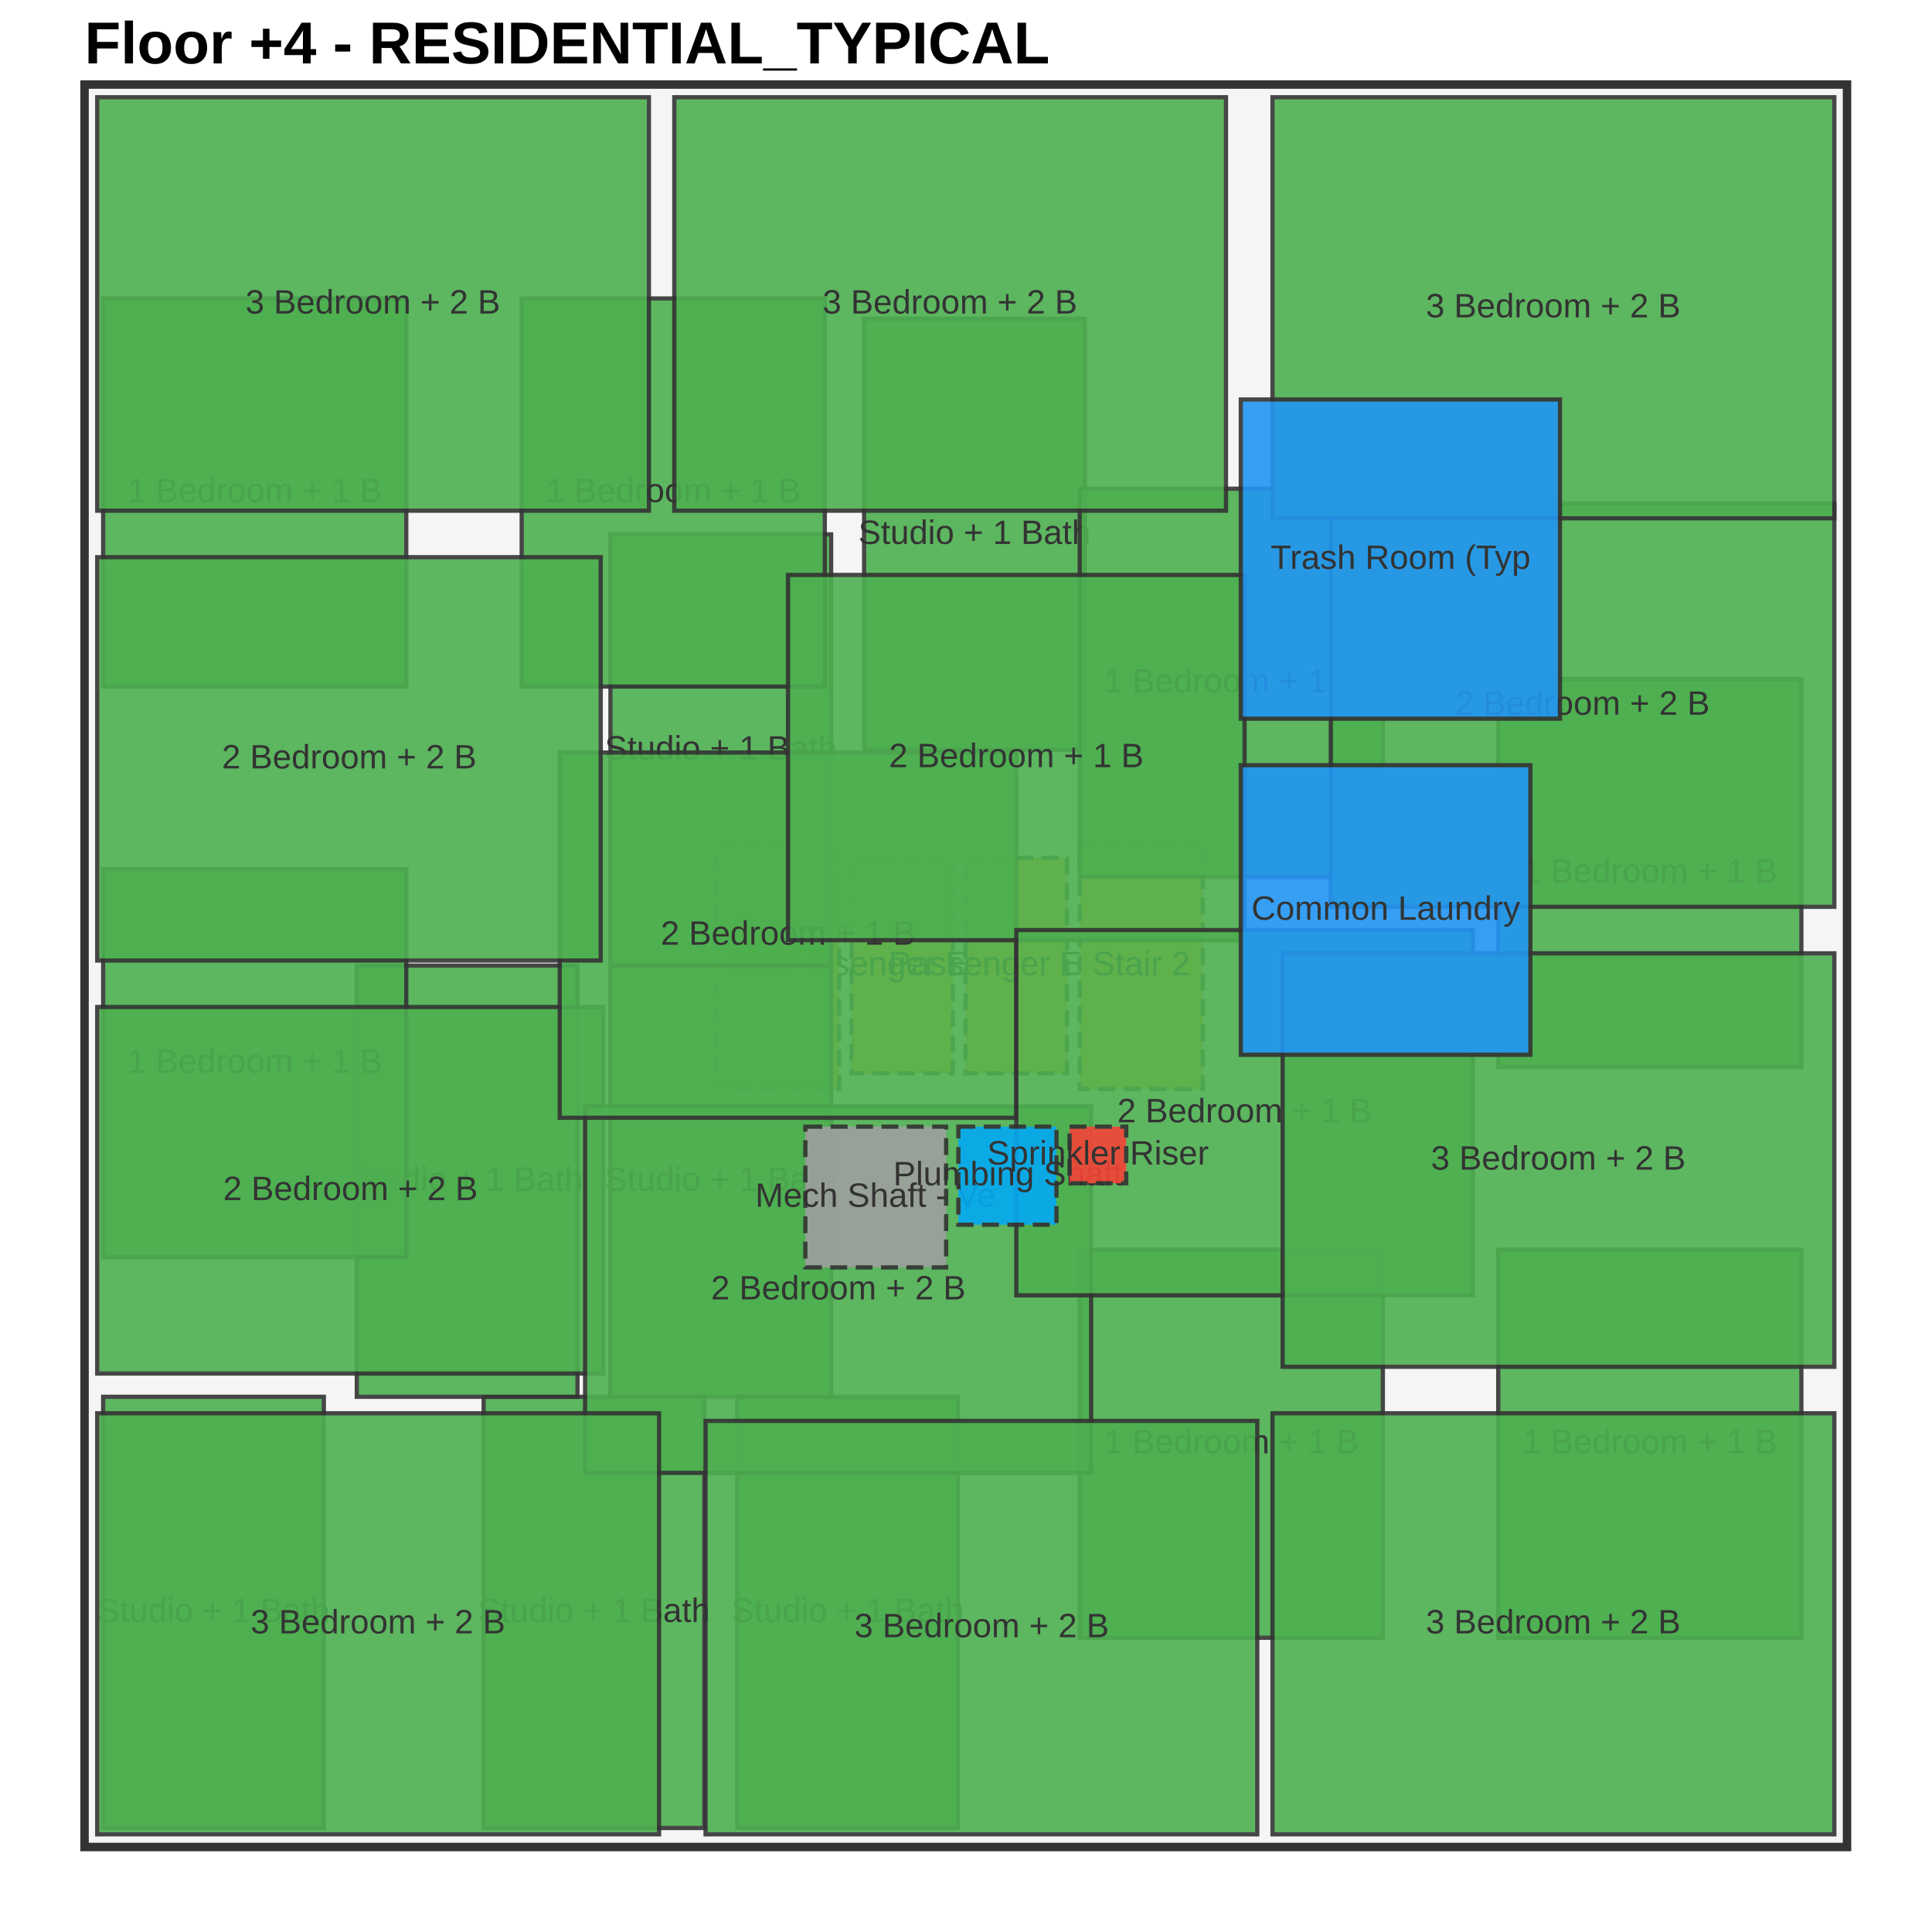
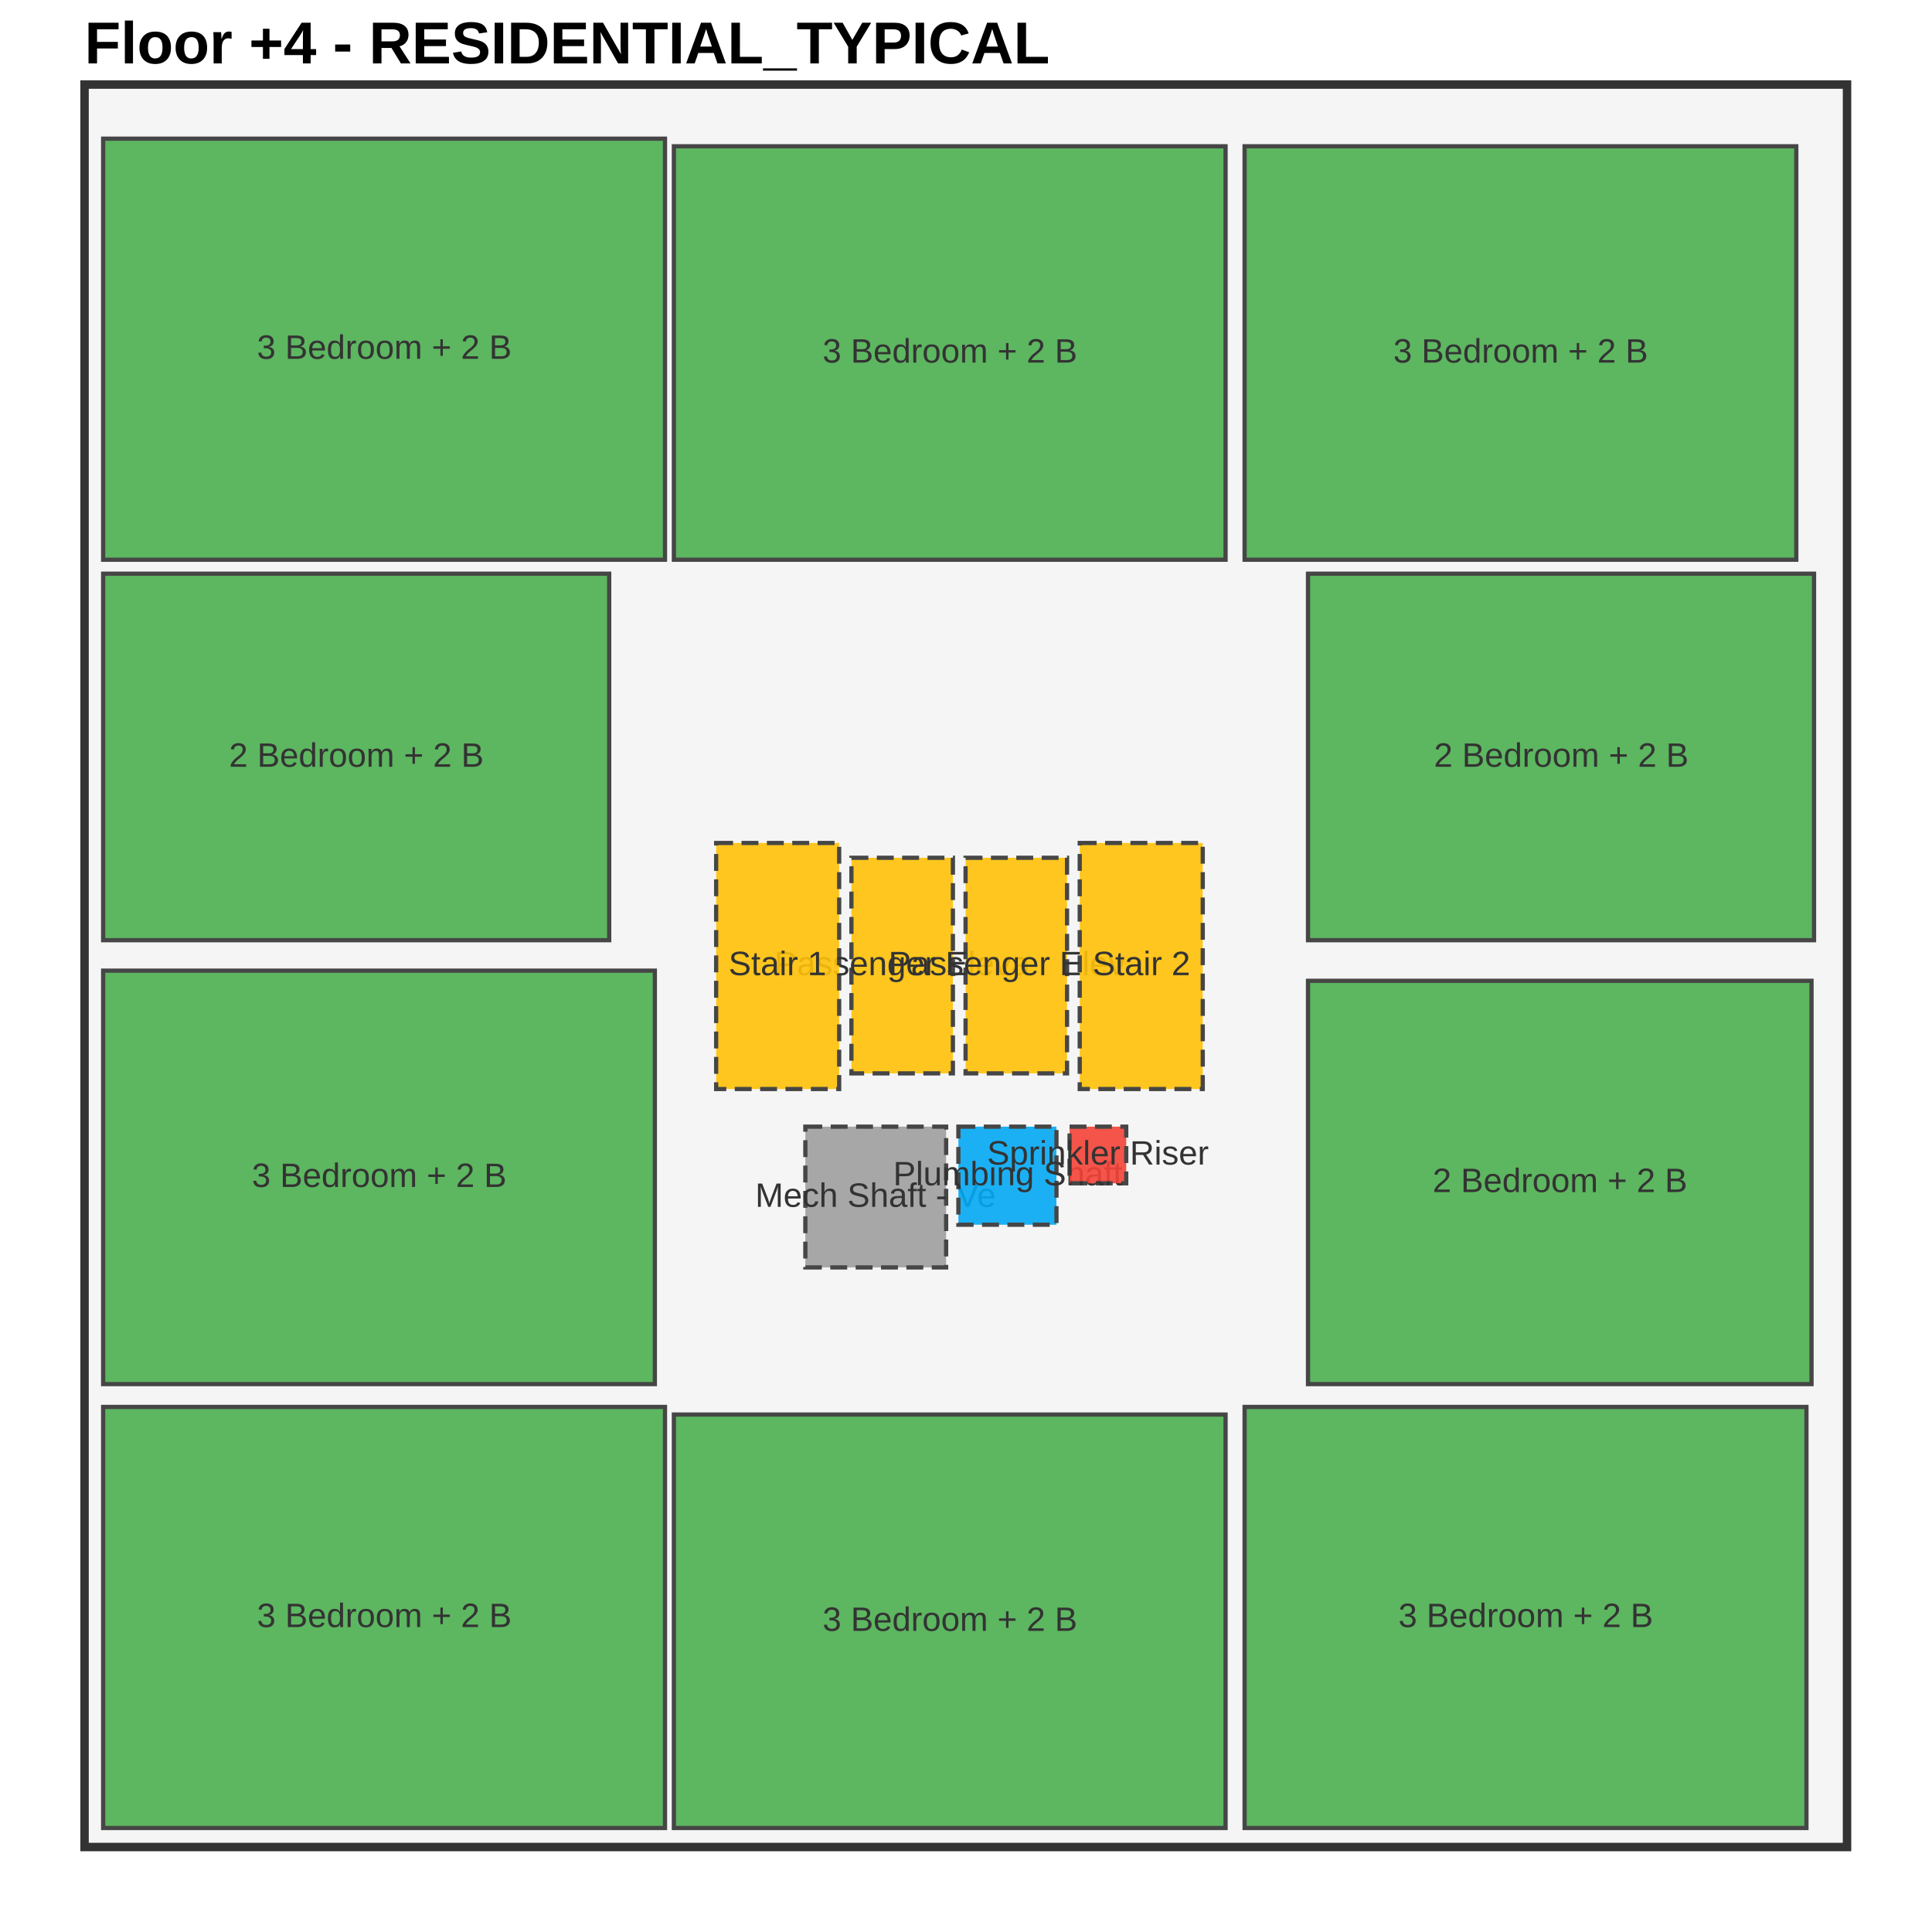
<svg xmlns="http://www.w3.org/2000/svg" viewBox="0 0 457 457">
  <style>
  .floor-boundary { fill: #f5f5f5; stroke: #333; stroke-width: 2; }
  .space { stroke: #333; stroke-width: 1; opacity: 0.9; }
  .space-label { font-family: Arial, sans-serif; font-size: 8px; fill: #333; }
  .vertical { stroke-dasharray: 4,2; }
</style>
  <polygon class="floor-boundary" points="20.0,436.9 436.9,436.9 436.9,20.0 20.0,20.0" />
  <rect class="space vertical" x="201.4" y="202.9" width="24.0" height="51.0" fill="#FFC107" />
  <text class="space-label" x="213.4" y="228.4" text-anchor="middle" dominant-baseline="middle">Passenger Eleva</text>
  <rect class="space vertical" x="228.4" y="202.9" width="24.0" height="51.0" fill="#FFC107" />
  <text class="space-label" x="240.4" y="228.4" text-anchor="middle" dominant-baseline="middle">Passenger Eleva</text>
  <rect class="space vertical" x="169.4" y="199.4" width="29.1" height="58.2" fill="#FFC107" />
  <text class="space-label" x="183.9" y="228.4" text-anchor="middle" dominant-baseline="middle">Stair 1</text>
  <rect class="space vertical" x="255.4" y="199.4" width="29.1" height="58.2" fill="#FFC107" />
  <text class="space-label" x="270.0" y="228.4" text-anchor="middle" dominant-baseline="middle">Stair 2</text>
-   <rect class="space " x="114.4" y="330.4" width="52.2" height="102.0" fill="#4CAF50" />
-   <text class="space-label" x="140.5" y="381.4" text-anchor="middle" dominant-baseline="middle">Studio + 1 Bath</text>
-   <rect class="space " x="204.4" y="75.4" width="52.2" height="102.0" fill="#4CAF50" />
-   <text class="space-label" x="230.5" y="126.4" text-anchor="middle" dominant-baseline="middle">Studio + 1 Bath</text>
-   <rect class="space " x="24.4" y="330.4" width="52.2" height="102.0" fill="#4CAF50" />
-   <text class="space-label" x="50.5" y="381.4" text-anchor="middle" dominant-baseline="middle">Studio + 1 Bath</text>
-   <rect class="space " x="144.4" y="126.4" width="52.2" height="102.0" fill="#4CAF50" />
-   <text class="space-label" x="170.5" y="177.4" text-anchor="middle" dominant-baseline="middle">Studio + 1 Bath</text>
-   <rect class="space " x="144.4" y="228.4" width="52.2" height="102.0" fill="#4CAF50" />
-   <text class="space-label" x="170.5" y="279.4" text-anchor="middle" dominant-baseline="middle">Studio + 1 Bath</text>
-   <rect class="space " x="84.4" y="228.4" width="52.2" height="102.0" fill="#4CAF50" />
-   <text class="space-label" x="110.5" y="279.4" text-anchor="middle" dominant-baseline="middle">Studio + 1 Bath</text>
-   <rect class="space " x="174.4" y="330.4" width="52.2" height="102.0" fill="#4CAF50" />
-   <text class="space-label" x="200.5" y="381.4" text-anchor="middle" dominant-baseline="middle">Studio + 1 Bath</text>
-   <rect class="space " x="123.4" y="70.6" width="71.7" height="91.8" fill="#4CAF50" />
-   <text class="space-label" x="159.3" y="116.5" text-anchor="middle" dominant-baseline="middle">1 Bedroom + 1 B</text>
-   <rect class="space " x="255.4" y="115.6" width="71.7" height="91.8" fill="#4CAF50" />
-   <text class="space-label" x="291.3" y="161.5" text-anchor="middle" dominant-baseline="middle">1 Bedroom + 1 B</text>
-   <rect class="space " x="255.4" y="295.6" width="71.7" height="91.8" fill="#4CAF50" />
-   <text class="space-label" x="291.3" y="341.5" text-anchor="middle" dominant-baseline="middle">1 Bedroom + 1 B</text>
-   <rect class="space " x="354.4" y="295.6" width="71.7" height="91.8" fill="#4CAF50" />
-   <text class="space-label" x="390.3" y="341.5" text-anchor="middle" dominant-baseline="middle">1 Bedroom + 1 B</text>
-   <rect class="space " x="24.4" y="70.6" width="71.7" height="91.8" fill="#4CAF50" />
-   <text class="space-label" x="60.3" y="116.5" text-anchor="middle" dominant-baseline="middle">1 Bedroom + 1 B</text>
-   <rect class="space " x="24.4" y="205.6" width="71.7" height="91.8" fill="#4CAF50" />
-   <text class="space-label" x="60.3" y="251.5" text-anchor="middle" dominant-baseline="middle">1 Bedroom + 1 B</text>
-   <rect class="space " x="354.4" y="160.6" width="71.7" height="91.8" fill="#4CAF50" />
-   <text class="space-label" x="390.3" y="206.5" text-anchor="middle" dominant-baseline="middle">1 Bedroom + 1 B</text>
-   <rect class="space " x="23.0" y="238.2" width="119.7" height="86.7" fill="#4CAF50" />
-   <text class="space-label" x="82.9" y="281.6" text-anchor="middle" dominant-baseline="middle">2 Bedroom + 2 B</text>
-   <rect class="space " x="138.4" y="261.7" width="119.7" height="86.7" fill="#4CAF50" />
-   <text class="space-label" x="198.3" y="305.1" text-anchor="middle" dominant-baseline="middle">2 Bedroom + 2 B</text>
-   <rect class="space " x="132.4" y="178.0" width="108.0" height="86.4" fill="#4CAF50" />
-   <text class="space-label" x="186.4" y="221.2" text-anchor="middle" dominant-baseline="middle">2 Bedroom + 1 B</text>
-   <rect class="space " x="186.4" y="136.0" width="108.0" height="86.4" fill="#4CAF50" />
-   <text class="space-label" x="240.4" y="179.2" text-anchor="middle" dominant-baseline="middle">2 Bedroom + 1 B</text>
-   <rect class="space " x="240.4" y="220.0" width="108.0" height="86.4" fill="#4CAF50" />
-   <text class="space-label" x="294.4" y="263.2" text-anchor="middle" dominant-baseline="middle">2 Bedroom + 1 B</text>
-   <rect class="space " x="23.0" y="131.8" width="119.1" height="95.4" fill="#4CAF50" />
-   <text class="space-label" x="82.6" y="179.5" text-anchor="middle" dominant-baseline="middle">2 Bedroom + 2 B</text>
-   <rect class="space " x="314.8" y="119.1" width="119.1" height="95.4" fill="#4CAF50" />
-   <text class="space-label" x="374.3" y="166.8" text-anchor="middle" dominant-baseline="middle">2 Bedroom + 2 B</text>
-   <rect class="space " x="23.0" y="23.0" width="130.5" height="97.8" fill="#4CAF50" />
-   <text class="space-label" x="88.2" y="71.9" text-anchor="middle" dominant-baseline="middle">3 Bedroom + 2 B</text>
-   <rect class="space " x="166.9" y="336.1" width="130.5" height="97.8" fill="#4CAF50" />
-   <text class="space-label" x="232.2" y="385.0" text-anchor="middle" dominant-baseline="middle">3 Bedroom + 2 B</text>
-   <rect class="space " x="303.4" y="225.5" width="130.5" height="97.8" fill="#4CAF50" />
-   <text class="space-label" x="368.6" y="274.4" text-anchor="middle" dominant-baseline="middle">3 Bedroom + 2 B</text>
-   <rect class="space " x="159.5" y="23.0" width="130.5" height="97.8" fill="#4CAF50" />
-   <text class="space-label" x="224.7" y="71.9" text-anchor="middle" dominant-baseline="middle">3 Bedroom + 2 B</text>
-   <rect class="space " x="23.0" y="334.3" width="132.9" height="99.6" fill="#4CAF50" />
-   <text class="space-label" x="89.4" y="384.1" text-anchor="middle" dominant-baseline="middle">3 Bedroom + 2 B</text>
-   <rect class="space " x="301.0" y="334.3" width="132.9" height="99.6" fill="#4CAF50" />
-   <text class="space-label" x="367.4" y="384.1" text-anchor="middle" dominant-baseline="middle">3 Bedroom + 2 B</text>
-   <rect class="space " x="301.0" y="23.0" width="132.9" height="99.6" fill="#4CAF50" />
-   <text class="space-label" x="367.4" y="72.8" text-anchor="middle" dominant-baseline="middle">3 Bedroom + 2 B</text>
-   <rect class="space " x="293.5" y="181.0" width="68.5" height="68.5" fill="#2196F3" />
-   <text class="space-label" x="327.8" y="215.3" text-anchor="middle" dominant-baseline="middle">Common Laundry </text>
-   <rect class="space " x="293.5" y="94.5" width="75.5" height="75.5" fill="#2196F3" />
-   <text class="space-label" x="331.3" y="132.3" text-anchor="middle" dominant-baseline="middle">Trash Room (Typ</text>
+   <rect class="space " x="24.4" y="135.7" width="119.7" height="86.7" fill="#4CAF50" />
+   <text class="space-label" x="84.3" y="179.1" text-anchor="middle" dominant-baseline="middle">2 Bedroom + 2 B</text>
+   <rect class="space " x="309.4" y="135.7" width="119.7" height="86.7" fill="#4CAF50" />
+   <text class="space-label" x="369.3" y="179.1" text-anchor="middle" dominant-baseline="middle">2 Bedroom + 2 B</text>
+   <rect class="space " x="309.4" y="232.0" width="119.1" height="95.4" fill="#4CAF50" />
+   <text class="space-label" x="369.0" y="279.7" text-anchor="middle" dominant-baseline="middle">2 Bedroom + 2 B</text>
+   <rect class="space " x="294.4" y="34.6" width="130.5" height="97.8" fill="#4CAF50" />
+   <text class="space-label" x="359.7" y="83.5" text-anchor="middle" dominant-baseline="middle">3 Bedroom + 2 B</text>
+   <rect class="space " x="159.4" y="334.6" width="130.5" height="97.8" fill="#4CAF50" />
+   <text class="space-label" x="224.7" y="383.5" text-anchor="middle" dominant-baseline="middle">3 Bedroom + 2 B</text>
+   <rect class="space " x="24.4" y="229.6" width="130.5" height="97.8" fill="#4CAF50" />
+   <text class="space-label" x="89.7" y="278.5" text-anchor="middle" dominant-baseline="middle">3 Bedroom + 2 B</text>
+   <rect class="space " x="159.4" y="34.6" width="130.5" height="97.8" fill="#4CAF50" />
+   <text class="space-label" x="224.7" y="83.5" text-anchor="middle" dominant-baseline="middle">3 Bedroom + 2 B</text>
+   <rect class="space " x="24.4" y="332.8" width="132.9" height="99.6" fill="#4CAF50" />
+   <text class="space-label" x="90.9" y="382.6" text-anchor="middle" dominant-baseline="middle">3 Bedroom + 2 B</text>
+   <rect class="space " x="294.4" y="332.8" width="132.9" height="99.6" fill="#4CAF50" />
+   <text class="space-label" x="360.9" y="382.6" text-anchor="middle" dominant-baseline="middle">3 Bedroom + 2 B</text>
+   <rect class="space " x="24.4" y="32.8" width="132.9" height="99.6" fill="#4CAF50" />
+   <text class="space-label" x="90.9" y="82.6" text-anchor="middle" dominant-baseline="middle">3 Bedroom + 2 B</text>
  <rect class="space vertical" x="190.5" y="266.5" width="33.3" height="33.3" fill="#9E9E9E" />
  <text class="space-label" x="207.1" y="283.2" text-anchor="middle" dominant-baseline="middle">Mech Shaft - Ve</text>
  <rect class="space vertical" x="226.7" y="266.5" width="23.2" height="23.2" fill="#03A9F4" />
  <text class="space-label" x="238.4" y="278.1" text-anchor="middle" dominant-baseline="middle">Plumbing Shaft</text>
  <rect class="space vertical" x="253.0" y="266.5" width="13.4" height="13.4" fill="#F44336" />
  <text class="space-label" x="259.7" y="273.2" text-anchor="middle" dominant-baseline="middle">Sprinkler Riser</text>
  <text x="20" y="15" font-family="Arial" font-size="14" font-weight="bold">Floor +4 - RESIDENTIAL_TYPICAL</text>
</svg>
